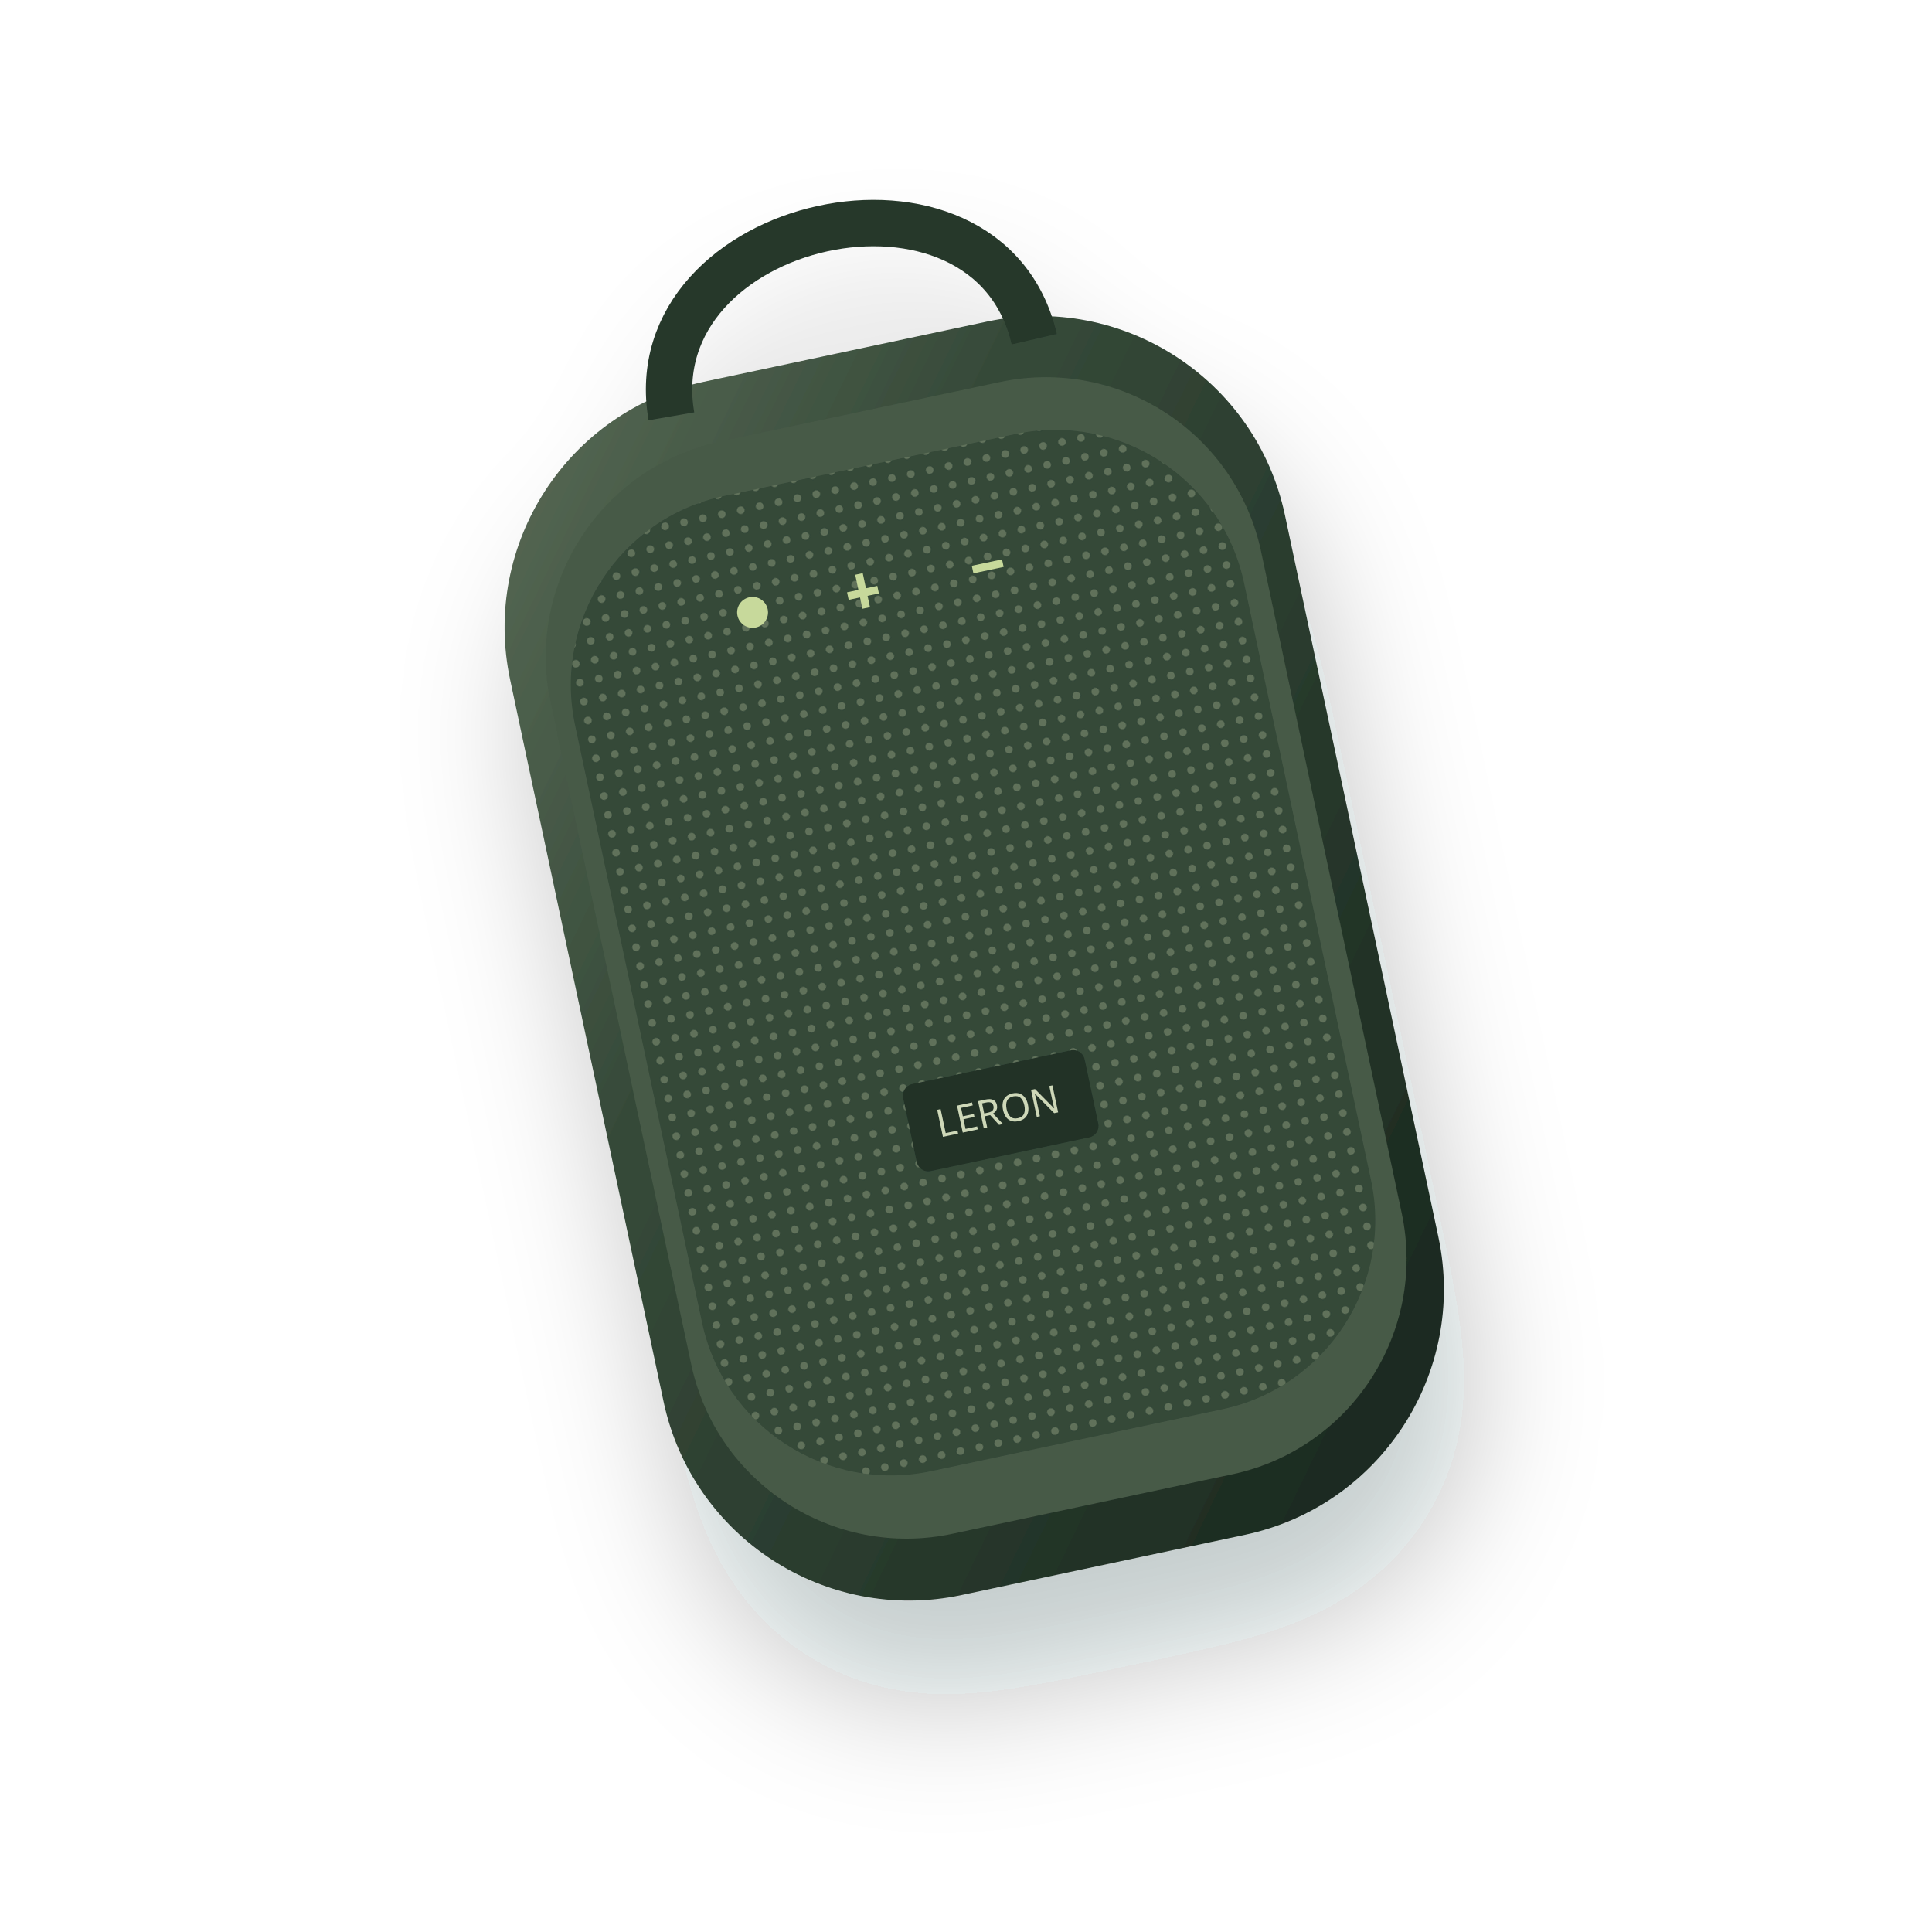
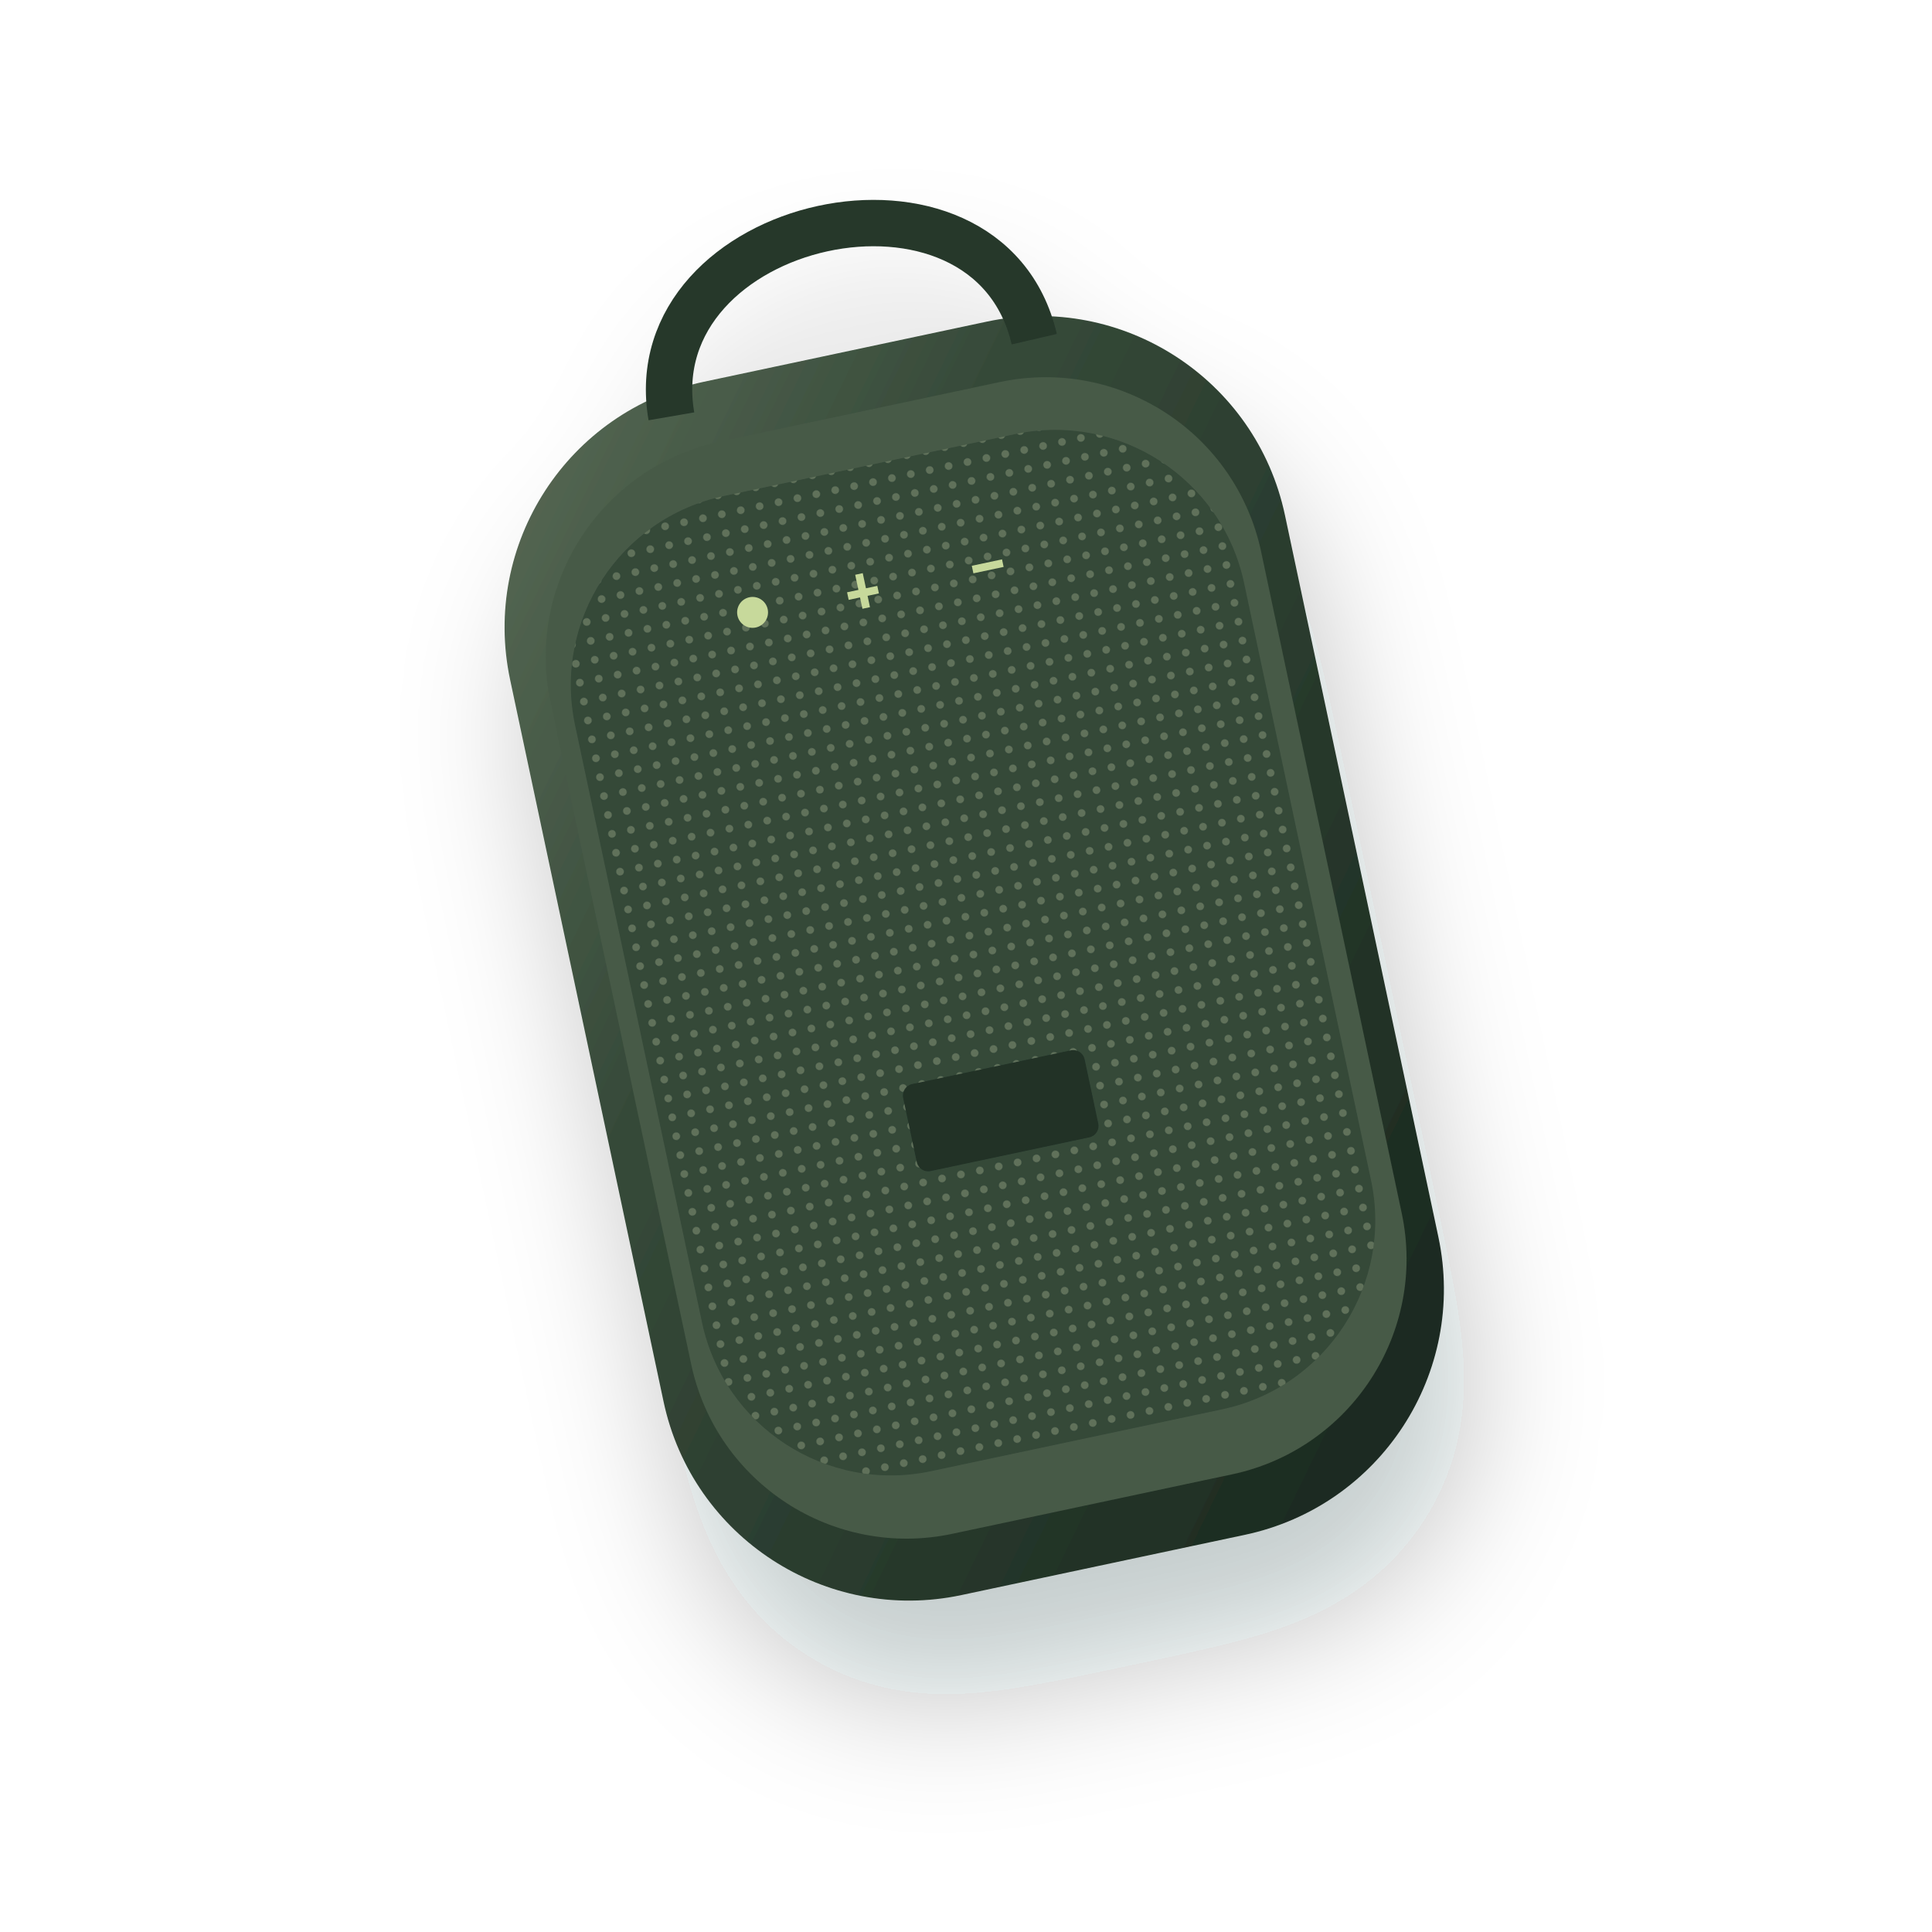
<svg xmlns="http://www.w3.org/2000/svg" viewBox="0 0 500 500" fill="none">
  <defs>
    <linearGradient id="metal" x1="70" y1="120" x2="430" y2="400" gradientUnits="userSpaceOnUse">
      <stop stop-color="#687963" />
      <stop offset=".35" stop-color="#364a39" />
      <stop offset="1" stop-color="#111e17" />
    </linearGradient>
    <linearGradient id="edge" x1="100" y1="80" x2="400" y2="400" gradientUnits="userSpaceOnUse">
      <stop stop-color="#a9b49d" />
      <stop offset=".35" stop-color="#4e5c4d" />
      <stop offset=".7" stop-color="#233527" />
      <stop offset="1" stop-color="#88967c" />
    </linearGradient>
    <pattern id="mesh" width="5" height="5" patternUnits="userSpaceOnUse">
      <rect width="5" height="5" fill="#344838" />
      <circle cx="2.5" cy="2.5" r="1" fill="#60715a" />
    </pattern>
    <filter id="shadow" x="-50%" y="-50%" width="200%" height="210%">
      <feDropShadow dx="7" dy="26" stdDeviation="17" flood-color="#14271b" flood-opacity=".23" />
    </filter>
  </defs>
  <g filter="url(#shadow)">
    <g transform="rotate(-12 250 250)">
      <rect x="150" y="88" width="205" height="321" rx="65" fill="url(#metal)" />
      <rect x="159" y="104" width="188" height="289" rx="57" fill="#475a47" />
      <rect x="164" y="118" width="177" height="258" rx="50" fill="url(#mesh)" />
      <path d="M205 95c2-52 95-53 96 0" fill="none" stroke="#26372b" stroke-width="12" />
      <circle cx="215" cy="149" r="4" fill="#c7d99b" />
      <path d="M244 145v9m-4-4h8m25 0h8" stroke="#c7d99b" stroke-width="2" />
      <rect x="227" y="277" width="48" height="23" rx="3" fill="#203026" />
-       <text x="234" y="292" fill="#ced8b8" font-family="sans-serif" font-size="10">LERON</text>
    </g>
  </g>
</svg>
